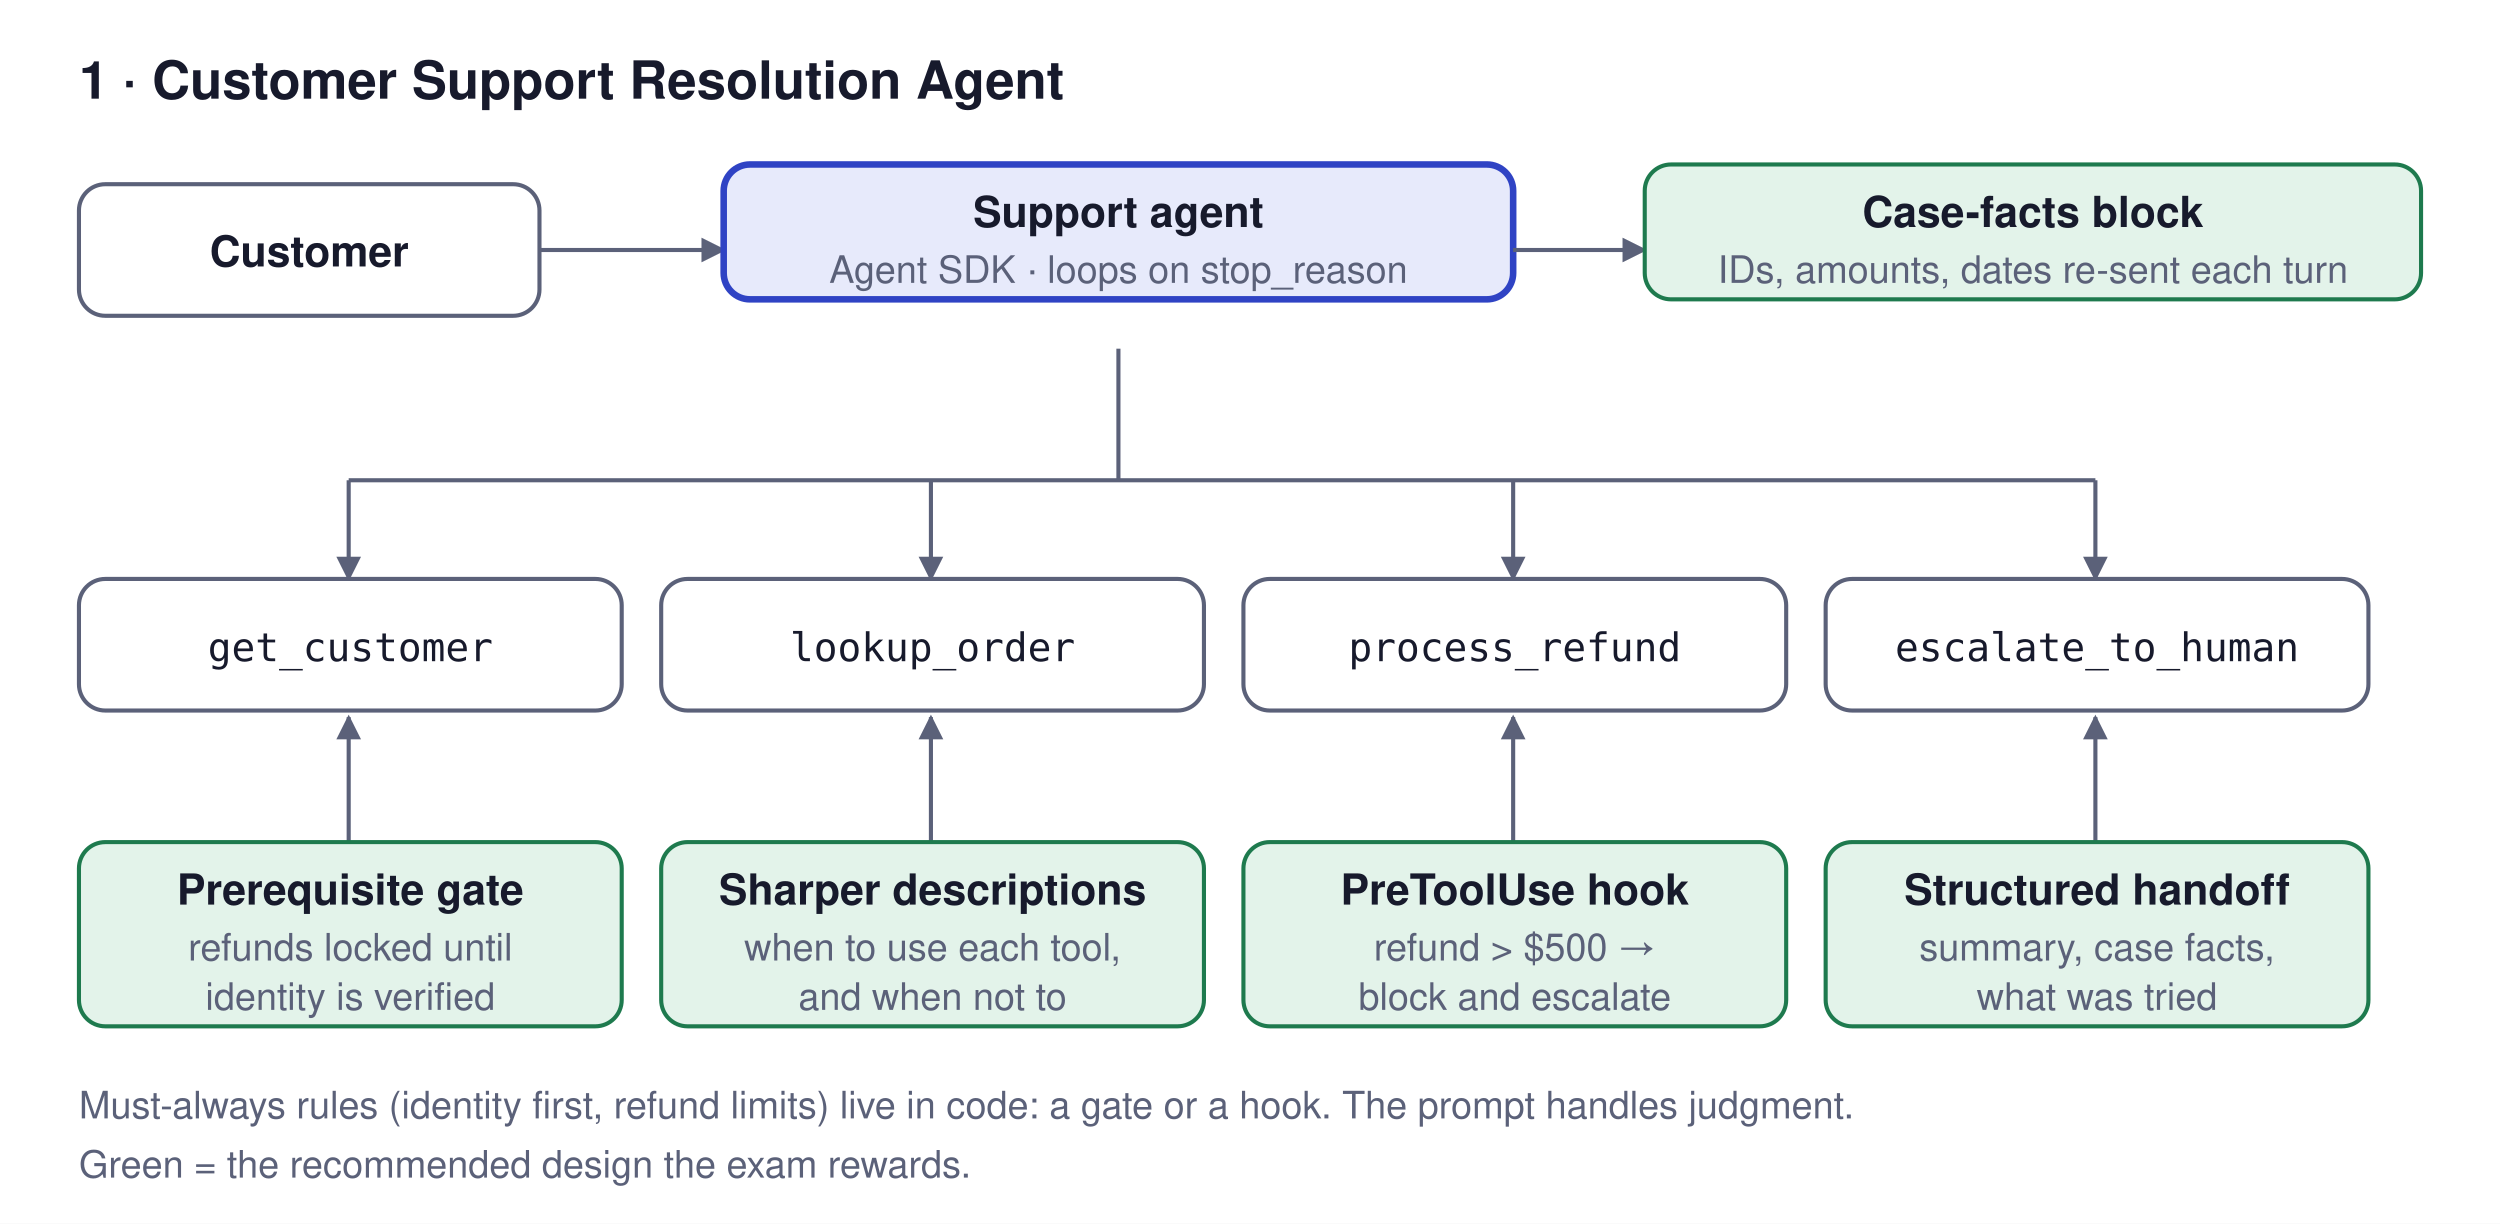
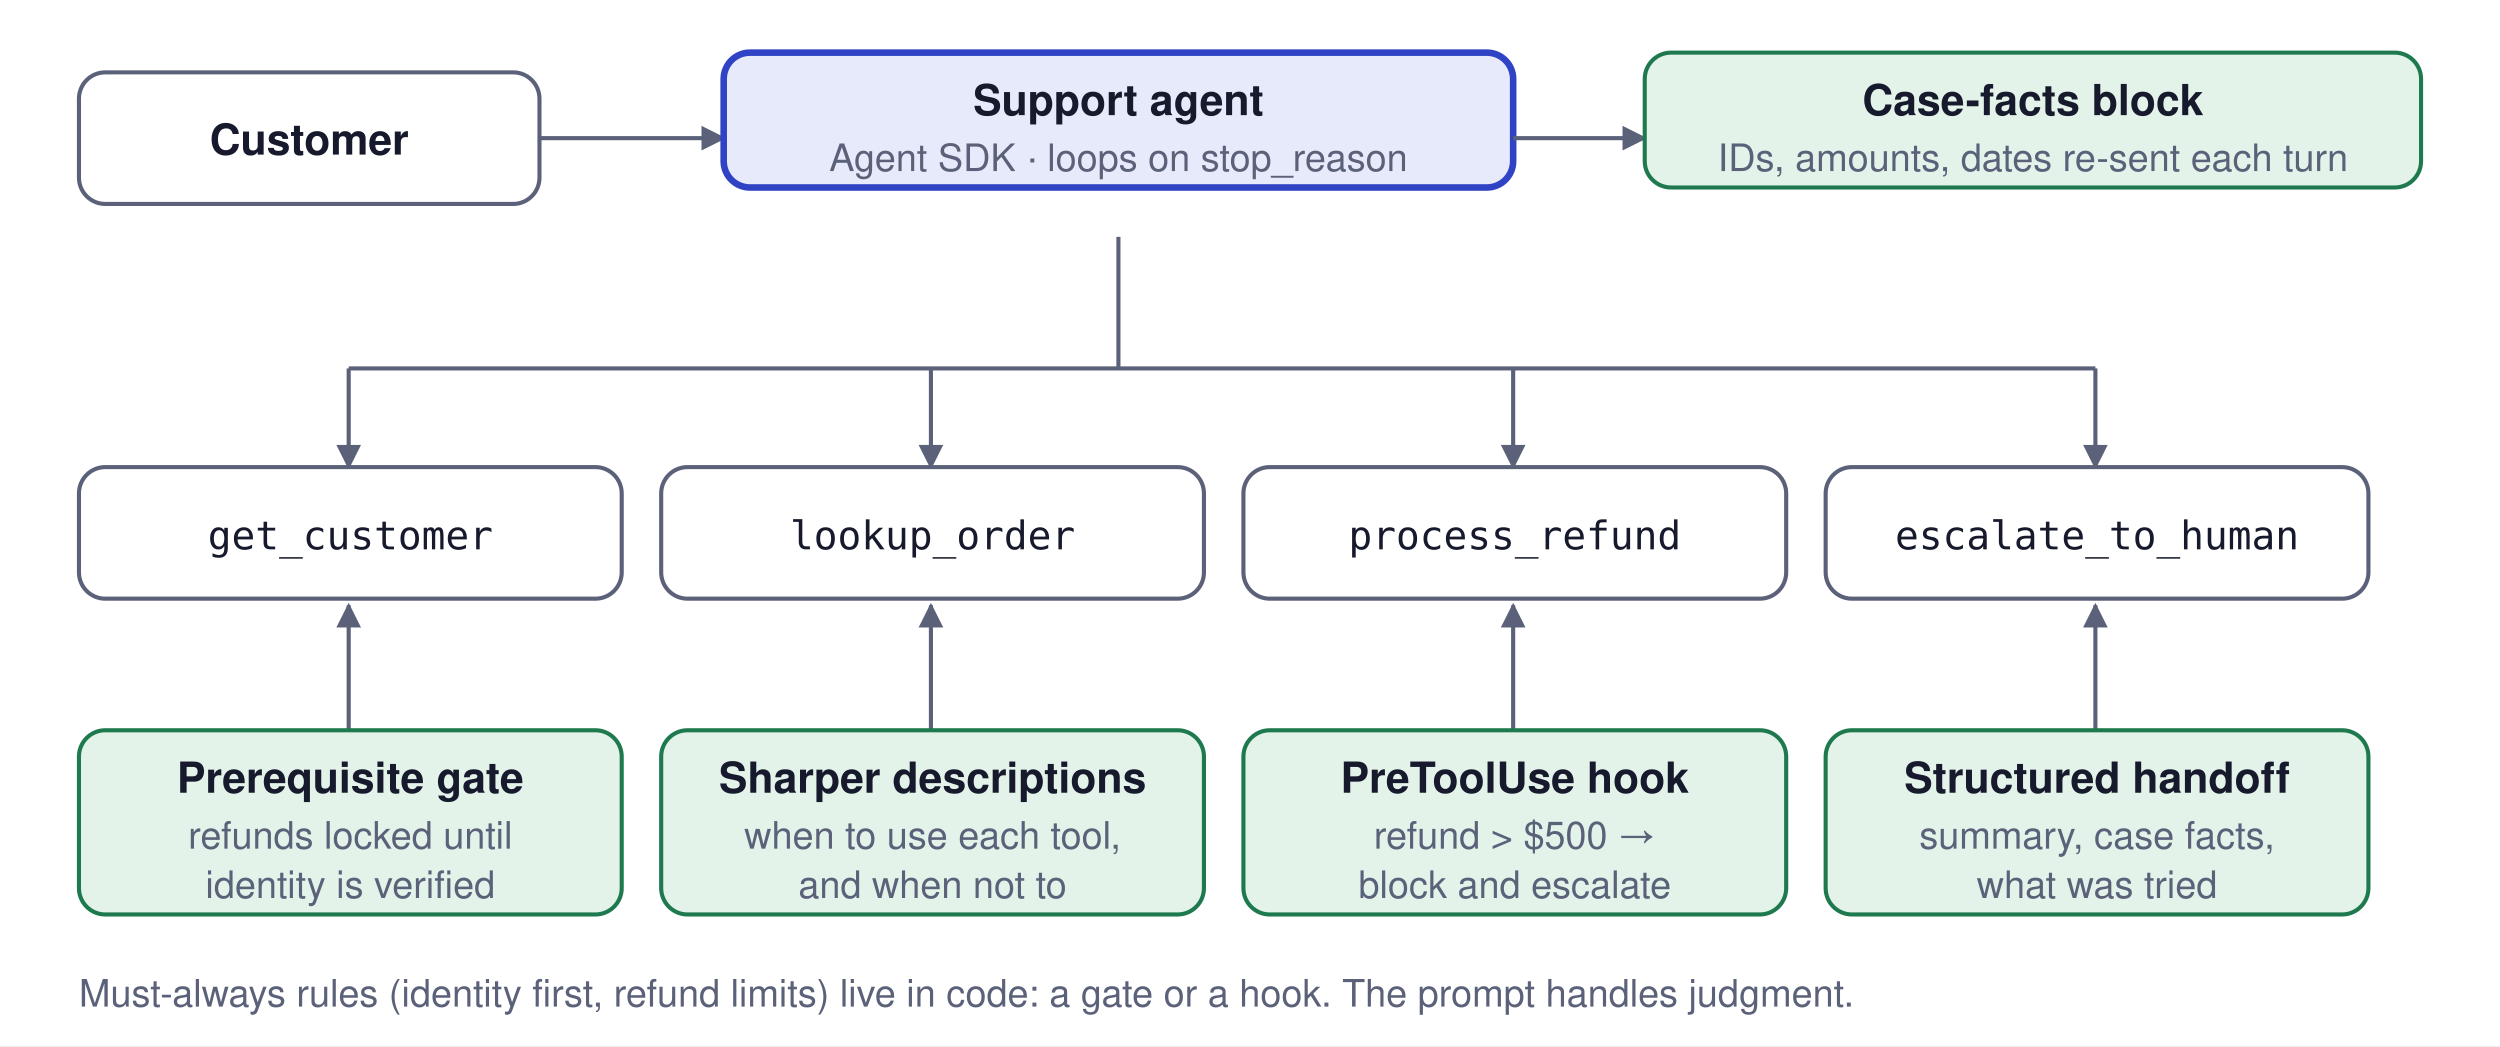
- <svg xmlns="http://www.w3.org/2000/svg" width="760" height="372" viewBox="0 0 760 372" role="img" aria-label="Customer support agent with gates, hooks and structured handoff" data-name="s1">
+ <svg xmlns="http://www.w3.org/2000/svg" width="760" height="318" viewBox="0 0 760 318" role="img" aria-label="Customer support agent with gates, hooks and structured handoff" data-name="s1">
  <style>
.svg-title{font:700 16px system-ui,-apple-system,'Segoe UI',Helvetica,Arial,sans-serif;fill:#171A2C}
.svg-label{font:400 13px system-ui,-apple-system,'Segoe UI',Helvetica,Arial,sans-serif;fill:#171A2C;text-anchor:middle}
.svg-label.strong{font-weight:600}
.svg-small{font:400 11.5px ui-monospace,Menlo,Consolas,monospace;fill:#5B6179;text-anchor:middle}
.svg-mono{font:400 12px ui-monospace,Menlo,Consolas,monospace;fill:#171A2C}
.svg-note{font:400 11.5px system-ui,-apple-system,'Segoe UI',Helvetica,Arial,sans-serif;fill:#5B6179;text-anchor:start}
.svg-left{text-anchor:start}.svg-mid{text-anchor:middle}
.svg-edge{stroke:#5B6179;stroke-width:1.25}.svg-fill-edge{fill:#5B6179}
.svg-box{fill:#FFFFFF;stroke:#5B6179;stroke-width:1.25}
.svg-box.accent{fill:#E7EAFB;stroke:#2F43C4;stroke-width:2}
.svg-box.soft{fill:#EEF0F7}.svg-box.dashed{stroke-dasharray:5 4}
.svg-box.good{fill:#E3F3EA;stroke:#1E7A4E}.svg-box.bad{fill:#FBE7E5;stroke:#B4372F}
.svg-label.good-text{fill:#1E7A4E}.svg-label.bad-text{fill:#B4372F}
</style>
-   <rect width="760" height="372" fill="#FFFFFF" />
-   <defs>
-     <marker id="m-s1" viewBox="0 0 10 10" refX="9" refY="5" markerWidth="6" markerHeight="6" orient="auto-start-reverse">
-       <path d="M0 0L10 5L0 10z" class="svg-fill-edge" />
-     </marker>
-   </defs>
-   <text x="24" y="30" class="svg-title">1 · Customer Support Resolution Agent</text>
-   <rect x="24" y="56" width="140" height="40" rx="8" class="svg-box " />
-   <text x="94.0" y="81" class="svg-label strong">Customer</text>
-   <path d="M164 76H220" class="svg-edge" fill="none" marker-end="url(#m-s1)" />
-   <rect x="220" y="50" width="240" height="41" rx="8" class="svg-box accent" />
-   <text x="340.0" y="69" class="svg-label strong">Support agent</text>
-   <text x="340.0" y="86" class="svg-note svg-mid">Agent SDK · loops on stop_reason</text>
-   <path d="M460 76H500" class="svg-edge" fill="none" marker-end="url(#m-s1)" />
-   <rect x="500" y="50" width="236" height="41" rx="8" class="svg-box good" />
-   <text x="618.0" y="69" class="svg-label strong">Case-facts block</text>
-   <text x="618.0" y="86" class="svg-note svg-mid">IDs, amounts, dates re-sent each turn</text>
-   <path d="M340 106V146M106 146H637" class="svg-edge" fill="none" />
-   <path d="M106 146V176" class="svg-edge" fill="none" marker-end="url(#m-s1)" />
-   <rect x="24" y="176" width="165" height="40" rx="8" class="svg-box " />
-   <text x="106.5" y="201" class="svg-mono svg-mid">get_customer</text>
-   <path d="M283 146V176" class="svg-edge" fill="none" marker-end="url(#m-s1)" />
-   <rect x="201" y="176" width="165" height="40" rx="8" class="svg-box " />
-   <text x="283.5" y="201" class="svg-mono svg-mid">lookup_order</text>
-   <path d="M460 146V176" class="svg-edge" fill="none" marker-end="url(#m-s1)" />
-   <rect x="378" y="176" width="165" height="40" rx="8" class="svg-box " />
-   <text x="460.5" y="201" class="svg-mono svg-mid">process_refund</text>
-   <path d="M637 146V176" class="svg-edge" fill="none" marker-end="url(#m-s1)" />
-   <rect x="555" y="176" width="165" height="40" rx="8" class="svg-box " />
-   <text x="637.5" y="201" class="svg-mono svg-mid">escalate_to_human</text>
-   <path d="M106 256V218" class="svg-edge" fill="none" marker-end="url(#m-s1)" />
-   <rect x="24" y="256" width="165" height="56" rx="8" class="svg-box good" />
-   <text x="106.5" y="275" class="svg-label strong">Prerequisite gate</text>
-   <text x="106.5" y="292" class="svg-note svg-mid">refunds locked until</text>
-   <text x="106.5" y="307" class="svg-note svg-mid">identity is verified</text>
-   <path d="M283 256V218" class="svg-edge" fill="none" marker-end="url(#m-s1)" />
-   <rect x="201" y="256" width="165" height="56" rx="8" class="svg-box good" />
-   <text x="283.5" y="275" class="svg-label strong">Sharper descriptions</text>
-   <text x="283.5" y="292" class="svg-note svg-mid">when to use each tool,</text>
-   <text x="283.5" y="307" class="svg-note svg-mid">and when not to</text>
-   <path d="M460 256V218" class="svg-edge" fill="none" marker-end="url(#m-s1)" />
-   <rect x="378" y="256" width="165" height="56" rx="8" class="svg-box good" />
-   <text x="460.5" y="275" class="svg-label strong">PreToolUse hook</text>
-   <text x="460.5" y="292" class="svg-note svg-mid">refund &gt; $500 →</text>
-   <text x="460.5" y="307" class="svg-note svg-mid">block and escalate</text>
-   <path d="M637 256V218" class="svg-edge" fill="none" marker-end="url(#m-s1)" />
-   <rect x="555" y="256" width="165" height="56" rx="8" class="svg-box good" />
-   <text x="637.5" y="275" class="svg-label strong">Structured handoff</text>
-   <text x="637.5" y="292" class="svg-note svg-mid">summary, case facts,</text>
-   <text x="637.5" y="307" class="svg-note svg-mid">what was tried</text>
-   <text x="24" y="340" class="svg-note svg-left">Must-always rules (identity first, refund limits) live in code: a gate or a hook. The prompt handles judgment.</text>
-   <text x="24" y="358" class="svg-note svg-left">Green = the recommended design the exam rewards.</text>
+   <rect width="760" height="318" fill="#FFFFFF" />
+   <g transform="translate(0,-34)">
+     <defs>
+       <marker id="m-s1" viewBox="0 0 10 10" refX="9" refY="5" markerWidth="6" markerHeight="6" orient="auto-start-reverse">
+         <path d="M0 0L10 5L0 10z" class="svg-fill-edge" />
+       </marker>
+     </defs>
+     <rect x="24" y="56" width="140" height="40" rx="8" class="svg-box " />
+     <text x="94.0" y="81" class="svg-label strong">Customer</text>
+     <path d="M164 76H220" class="svg-edge" fill="none" marker-end="url(#m-s1)" />
+     <rect x="220" y="50" width="240" height="41" rx="8" class="svg-box accent" />
+     <text x="340.0" y="69" class="svg-label strong">Support agent</text>
+     <text x="340.0" y="86" class="svg-note svg-mid">Agent SDK · loops on stop_reason</text>
+     <path d="M460 76H500" class="svg-edge" fill="none" marker-end="url(#m-s1)" />
+     <rect x="500" y="50" width="236" height="41" rx="8" class="svg-box good" />
+     <text x="618.0" y="69" class="svg-label strong">Case-facts block</text>
+     <text x="618.0" y="86" class="svg-note svg-mid">IDs, amounts, dates re-sent each turn</text>
+     <path d="M340 106V146M106 146H637" class="svg-edge" fill="none" />
+     <path d="M106 146V176" class="svg-edge" fill="none" marker-end="url(#m-s1)" />
+     <rect x="24" y="176" width="165" height="40" rx="8" class="svg-box " />
+     <text x="106.5" y="201" class="svg-mono svg-mid">get_customer</text>
+     <path d="M283 146V176" class="svg-edge" fill="none" marker-end="url(#m-s1)" />
+     <rect x="201" y="176" width="165" height="40" rx="8" class="svg-box " />
+     <text x="283.5" y="201" class="svg-mono svg-mid">lookup_order</text>
+     <path d="M460 146V176" class="svg-edge" fill="none" marker-end="url(#m-s1)" />
+     <rect x="378" y="176" width="165" height="40" rx="8" class="svg-box " />
+     <text x="460.5" y="201" class="svg-mono svg-mid">process_refund</text>
+     <path d="M637 146V176" class="svg-edge" fill="none" marker-end="url(#m-s1)" />
+     <rect x="555" y="176" width="165" height="40" rx="8" class="svg-box " />
+     <text x="637.5" y="201" class="svg-mono svg-mid">escalate_to_human</text>
+     <path d="M106 256V218" class="svg-edge" fill="none" marker-end="url(#m-s1)" />
+     <rect x="24" y="256" width="165" height="56" rx="8" class="svg-box good" />
+     <text x="106.5" y="275" class="svg-label strong">Prerequisite gate</text>
+     <text x="106.5" y="292" class="svg-note svg-mid">refunds locked until</text>
+     <text x="106.5" y="307" class="svg-note svg-mid">identity is verified</text>
+     <path d="M283 256V218" class="svg-edge" fill="none" marker-end="url(#m-s1)" />
+     <rect x="201" y="256" width="165" height="56" rx="8" class="svg-box good" />
+     <text x="283.5" y="275" class="svg-label strong">Sharper descriptions</text>
+     <text x="283.5" y="292" class="svg-note svg-mid">when to use each tool,</text>
+     <text x="283.5" y="307" class="svg-note svg-mid">and when not to</text>
+     <path d="M460 256V218" class="svg-edge" fill="none" marker-end="url(#m-s1)" />
+     <rect x="378" y="256" width="165" height="56" rx="8" class="svg-box good" />
+     <text x="460.5" y="275" class="svg-label strong">PreToolUse hook</text>
+     <text x="460.5" y="292" class="svg-note svg-mid">refund &gt; $500 →</text>
+     <text x="460.5" y="307" class="svg-note svg-mid">block and escalate</text>
+     <path d="M637 256V218" class="svg-edge" fill="none" marker-end="url(#m-s1)" />
+     <rect x="555" y="256" width="165" height="56" rx="8" class="svg-box good" />
+     <text x="637.5" y="275" class="svg-label strong">Structured handoff</text>
+     <text x="637.5" y="292" class="svg-note svg-mid">summary, case facts,</text>
+     <text x="637.5" y="307" class="svg-note svg-mid">what was tried</text>
+     <text x="24" y="340" class="svg-note svg-left">Must-always rules (identity first, refund limits) live in code: a gate or a hook. The prompt handles judgment.</text>
+   </g>
</svg>
